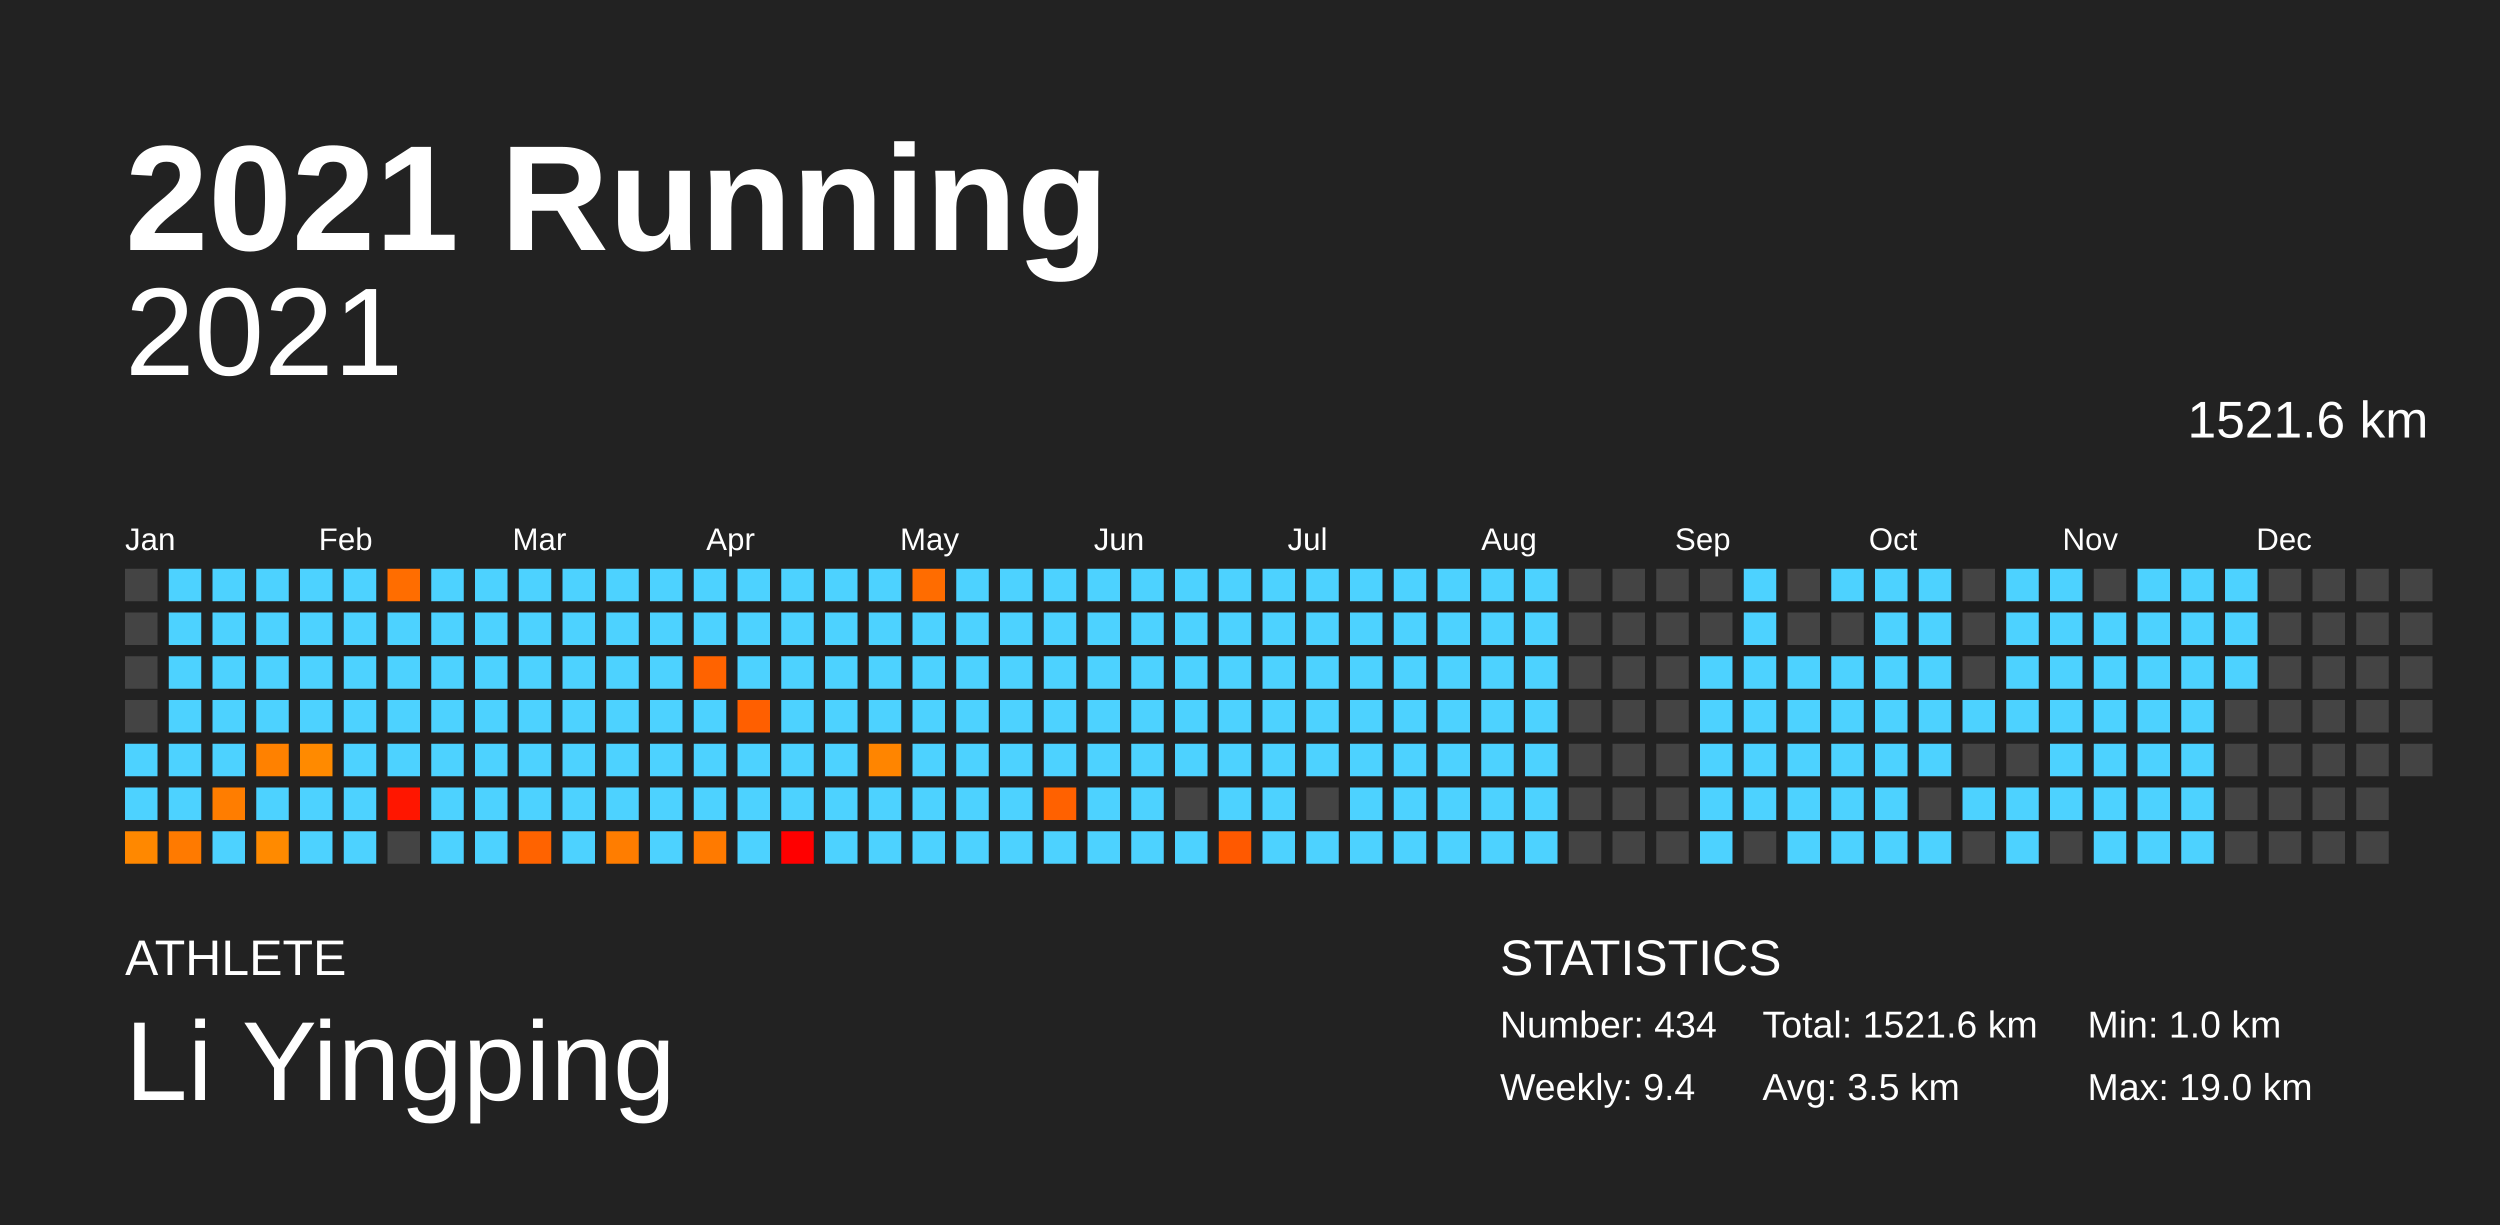
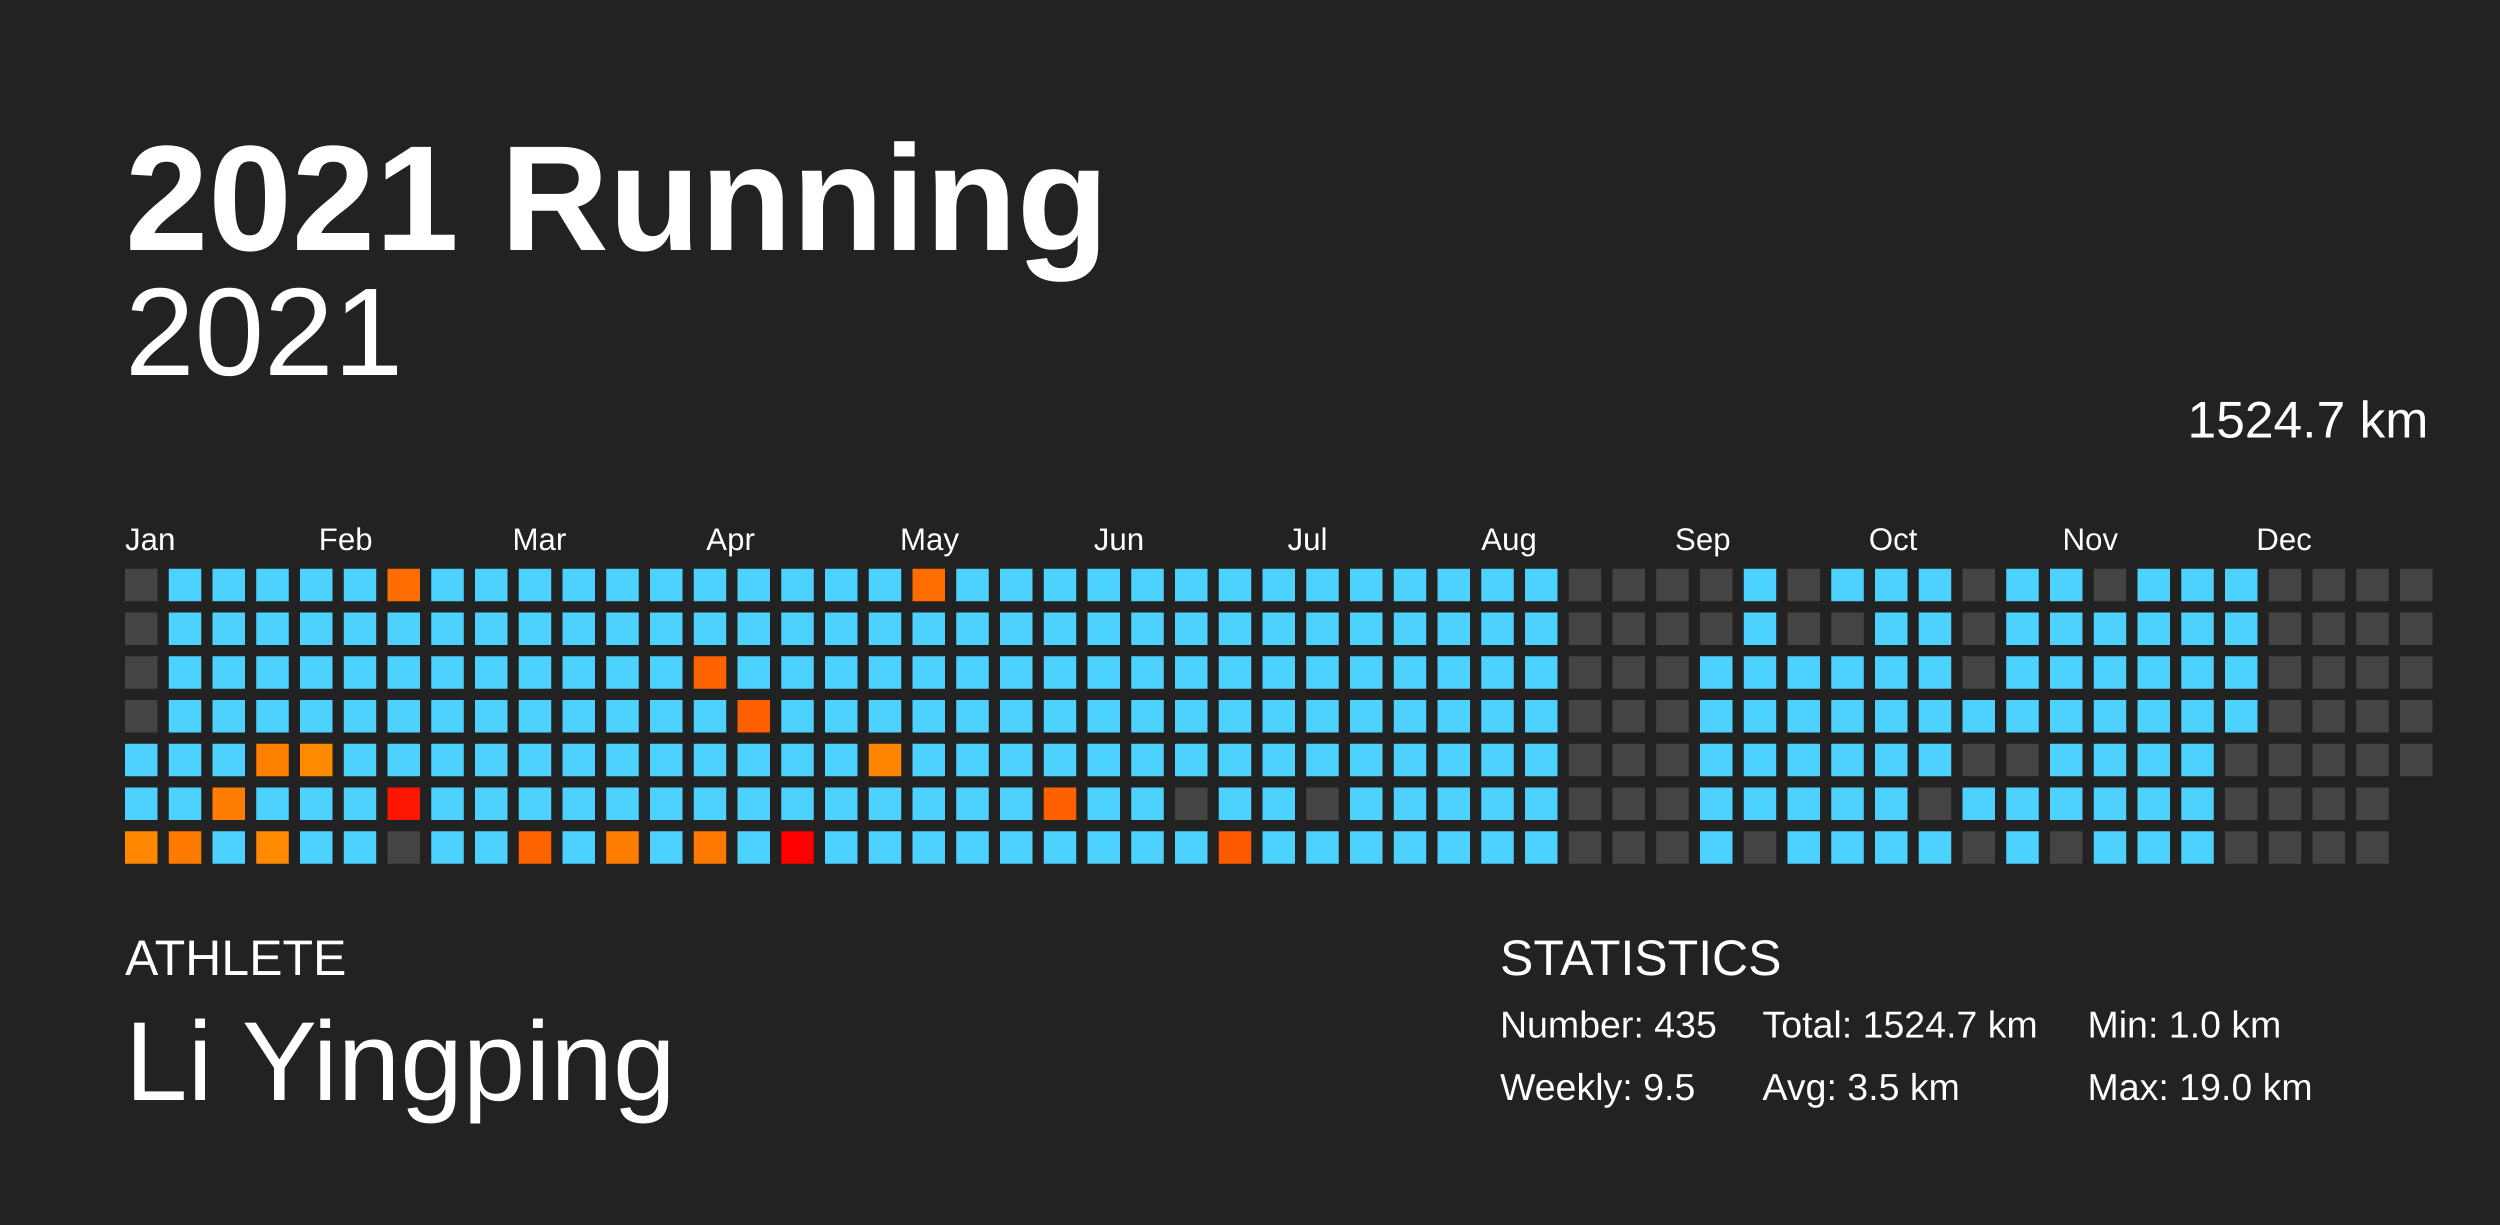
<svg xmlns="http://www.w3.org/2000/svg" baseProfile="full" height="98mm" version="1.1" viewBox="0,0,200,98" width="200mm">
  <defs />
  <rect fill="#222222" height="98" width="200" x="0" y="0" />
  <text fill="#FFFFFF" style="font-size:12px; font-family:Arial; font-weight:bold;" x="10" y="20">2021 Running</text>
  <text fill="#FFFFFF" style="font-size:4px; font-family:Arial" x="10" y="78">ATHLETE</text>
  <text fill="#FFFFFF" style="font-size:9px; font-family:Arial" x="10" y="88">Li Yingping</text>
  <text fill="#FFFFFF" style="font-size:4px; font-family:Arial" x="120" y="78">STATISTICS</text>
-   <text fill="#FFFFFF" style="font-size:3px; font-family:Arial" x="120" y="83">Number: 434</text>
-   <text fill="#FFFFFF" style="font-size:3px; font-family:Arial" x="120" y="88">Weekly: 9.4</text>
-   <text fill="#FFFFFF" style="font-size:3px; font-family:Arial" x="141" y="83">Total: 1521.6 km</text>
+   <text fill="#FFFFFF" style="font-size:3px; font-family:Arial" x="120" y="83">Number: 435</text>
+   <text fill="#FFFFFF" style="font-size:3px; font-family:Arial" x="120" y="88">Weekly: 9.5</text>
+   <text fill="#FFFFFF" style="font-size:3px; font-family:Arial" x="141" y="83">Total: 1524.7 km</text>
  <text fill="#FFFFFF" style="font-size:3px; font-family:Arial" x="141" y="88">Avg: 3.5 km</text>
  <text fill="#FFFFFF" style="font-size:3px; font-family:Arial" x="167" y="83">Min: 1.0 km</text>
  <text fill="#FFFFFF" style="font-size:3px; font-family:Arial" x="167" y="88">Max: 19.0 km</text>
  <text alignment-baseline="hanging" fill="#FFFFFF" style="font-size:10.0px; font-family:Arial;" x="10" y="30">2021</text>
-   <text alignment-baseline="hanging" fill="#FFFFFF" style="font-size:4.125px; font-family:Arial;" x="175" y="35">1521.6 km</text>
+   <text alignment-baseline="hanging" fill="#FFFFFF" style="font-size:4.125px; font-family:Arial;" x="175" y="35">1524.7 km</text>
  <text fill="#FFFFFF" style="font-size:2.5px; font-family:Arial" x="10.0" y="44">Jan</text>
  <text fill="#FFFFFF" style="font-size:2.5px; font-family:Arial" x="25.5" y="44">Feb</text>
  <text fill="#FFFFFF" style="font-size:2.5px; font-family:Arial" x="41.0" y="44">Mar</text>
  <text fill="#FFFFFF" style="font-size:2.5px; font-family:Arial" x="56.5" y="44">Apr</text>
  <text fill="#FFFFFF" style="font-size:2.5px; font-family:Arial" x="72.0" y="44">May</text>
  <text fill="#FFFFFF" style="font-size:2.5px; font-family:Arial" x="87.5" y="44">Jun</text>
  <text fill="#FFFFFF" style="font-size:2.5px; font-family:Arial" x="103.0" y="44">Jul</text>
  <text fill="#FFFFFF" style="font-size:2.5px; font-family:Arial" x="118.5" y="44">Aug</text>
  <text fill="#FFFFFF" style="font-size:2.5px; font-family:Arial" x="134.0" y="44">Sep</text>
  <text fill="#FFFFFF" style="font-size:2.5px; font-family:Arial" x="149.5" y="44">Oct</text>
  <text fill="#FFFFFF" style="font-size:2.5px; font-family:Arial" x="165.0" y="44">Nov</text>
  <text fill="#FFFFFF" style="font-size:2.5px; font-family:Arial" x="180.5" y="44">Dec</text>
  <rect fill="#444444" height="2.6" width="2.6" x="10.0" y="45.5" />
  <rect fill="#444444" height="2.6" width="2.6" x="10.0" y="49.0" />
  <rect fill="#444444" height="2.6" width="2.6" x="10.0" y="52.5" />
  <rect fill="#444444" height="2.6" width="2.6" x="10.0" y="56.0" />
  <rect fill="#4dd2ff" height="2.6" width="2.6" x="10.0" y="59.5" />
  <rect fill="#4dd2ff" height="2.6" width="2.6" x="10.0" y="63.0" />
  <rect fill="#ff8800" height="2.6" width="2.6" x="10.0" y="66.5" />
  <rect fill="#4dd2ff" height="2.6" width="2.6" x="13.5" y="45.5" />
  <rect fill="#4dd2ff" height="2.6" width="2.6" x="13.5" y="49.0" />
  <rect fill="#4dd2ff" height="2.6" width="2.6" x="13.5" y="52.5" />
  <rect fill="#4dd2ff" height="2.6" width="2.6" x="13.5" y="56.0" />
  <rect fill="#4dd2ff" height="2.6" width="2.6" x="13.5" y="59.5" />
  <rect fill="#4dd2ff" height="2.6" width="2.6" x="13.5" y="63.0" />
  <rect fill="#ff7a00" height="2.6" width="2.6" x="13.5" y="66.5" />
  <rect fill="#4dd2ff" height="2.6" width="2.6" x="17.0" y="45.5" />
  <rect fill="#4dd2ff" height="2.6" width="2.6" x="17.0" y="49.0" />
  <rect fill="#4dd2ff" height="2.6" width="2.6" x="17.0" y="52.5" />
  <rect fill="#4dd2ff" height="2.6" width="2.6" x="17.0" y="56.0" />
  <rect fill="#4dd2ff" height="2.6" width="2.6" x="17.0" y="59.5" />
  <rect fill="#ff7d00" height="2.6" width="2.6" x="17.0" y="63.0" />
  <rect fill="#4dd2ff" height="2.6" width="2.6" x="17.0" y="66.5" />
  <rect fill="#4dd2ff" height="2.6" width="2.6" x="20.5" y="45.5" />
  <rect fill="#4dd2ff" height="2.6" width="2.6" x="20.5" y="49.0" />
  <rect fill="#4dd2ff" height="2.6" width="2.6" x="20.5" y="52.5" />
  <rect fill="#4dd2ff" height="2.6" width="2.6" x="20.5" y="56.0" />
  <rect fill="#ff8100" height="2.6" width="2.6" x="20.5" y="59.5" />
  <rect fill="#4dd2ff" height="2.6" width="2.6" x="20.5" y="63.0" />
  <rect fill="#ff8a00" height="2.6" width="2.6" x="20.5" y="66.5" />
  <rect fill="#4dd2ff" height="2.6" width="2.6" x="24.0" y="45.5" />
  <rect fill="#4dd2ff" height="2.6" width="2.6" x="24.0" y="49.0" />
  <rect fill="#4dd2ff" height="2.6" width="2.6" x="24.0" y="52.5" />
  <rect fill="#4dd2ff" height="2.6" width="2.6" x="24.0" y="56.0" />
  <rect fill="#ff8a00" height="2.6" width="2.6" x="24.0" y="59.5" />
  <rect fill="#4dd2ff" height="2.6" width="2.6" x="24.0" y="63.0" />
  <rect fill="#4dd2ff" height="2.6" width="2.6" x="24.0" y="66.5" />
  <rect fill="#4dd2ff" height="2.6" width="2.6" x="27.5" y="45.5" />
  <rect fill="#4dd2ff" height="2.6" width="2.6" x="27.5" y="49.0" />
  <rect fill="#4dd2ff" height="2.6" width="2.6" x="27.5" y="52.5" />
  <rect fill="#4dd2ff" height="2.6" width="2.6" x="27.5" y="56.0" />
  <rect fill="#4dd2ff" height="2.6" width="2.6" x="27.5" y="59.5" />
  <rect fill="#4dd2ff" height="2.6" width="2.6" x="27.5" y="63.0" />
  <rect fill="#4dd2ff" height="2.6" width="2.6" x="27.5" y="66.5" />
  <rect fill="#ff6d00" height="2.6" width="2.6" x="31.0" y="45.5" />
  <rect fill="#4dd2ff" height="2.6" width="2.6" x="31.0" y="49.0" />
  <rect fill="#4dd2ff" height="2.6" width="2.6" x="31.0" y="52.5" />
  <rect fill="#4dd2ff" height="2.6" width="2.6" x="31.0" y="56.0" />
  <rect fill="#4dd2ff" height="2.6" width="2.6" x="31.0" y="59.5" />
  <rect fill="#ff1600" height="2.6" width="2.6" x="31.0" y="63.0" />
  <rect fill="#444444" height="2.6" width="2.6" x="31.0" y="66.5" />
  <rect fill="#4dd2ff" height="2.6" width="2.6" x="34.5" y="45.5" />
  <rect fill="#4dd2ff" height="2.6" width="2.6" x="34.5" y="49.0" />
  <rect fill="#4dd2ff" height="2.6" width="2.6" x="34.5" y="52.5" />
  <rect fill="#4dd2ff" height="2.6" width="2.6" x="34.5" y="56.0" />
  <rect fill="#4dd2ff" height="2.6" width="2.6" x="34.5" y="59.5" />
  <rect fill="#4dd2ff" height="2.6" width="2.6" x="34.5" y="63.0" />
  <rect fill="#4dd2ff" height="2.6" width="2.6" x="34.5" y="66.5" />
  <rect fill="#4dd2ff" height="2.6" width="2.6" x="38.0" y="45.5" />
  <rect fill="#4dd2ff" height="2.6" width="2.6" x="38.0" y="49.0" />
  <rect fill="#4dd2ff" height="2.6" width="2.6" x="38.0" y="52.5" />
  <rect fill="#4dd2ff" height="2.6" width="2.6" x="38.0" y="56.0" />
  <rect fill="#4dd2ff" height="2.6" width="2.6" x="38.0" y="59.5" />
  <rect fill="#4dd2ff" height="2.6" width="2.6" x="38.0" y="63.0" />
  <rect fill="#4dd2ff" height="2.6" width="2.6" x="38.0" y="66.5" />
  <rect fill="#4dd2ff" height="2.6" width="2.6" x="41.5" y="45.5" />
  <rect fill="#4dd2ff" height="2.6" width="2.6" x="41.5" y="49.0" />
  <rect fill="#4dd2ff" height="2.6" width="2.6" x="41.5" y="52.5" />
  <rect fill="#4dd2ff" height="2.6" width="2.6" x="41.5" y="56.0" />
  <rect fill="#4dd2ff" height="2.6" width="2.6" x="41.5" y="59.5" />
  <rect fill="#4dd2ff" height="2.6" width="2.6" x="41.5" y="63.0" />
  <rect fill="#ff6300" height="2.6" width="2.6" x="41.5" y="66.5" />
  <rect fill="#4dd2ff" height="2.6" width="2.6" x="45.0" y="45.5" />
  <rect fill="#4dd2ff" height="2.6" width="2.6" x="45.0" y="49.0" />
  <rect fill="#4dd2ff" height="2.6" width="2.6" x="45.0" y="52.5" />
  <rect fill="#4dd2ff" height="2.6" width="2.6" x="45.0" y="56.0" />
  <rect fill="#4dd2ff" height="2.6" width="2.6" x="45.0" y="59.5" />
  <rect fill="#4dd2ff" height="2.6" width="2.6" x="45.0" y="63.0" />
  <rect fill="#4dd2ff" height="2.6" width="2.6" x="45.0" y="66.5" />
  <rect fill="#4dd2ff" height="2.6" width="2.6" x="48.5" y="45.5" />
  <rect fill="#4dd2ff" height="2.6" width="2.6" x="48.5" y="49.0" />
  <rect fill="#4dd2ff" height="2.6" width="2.6" x="48.5" y="52.5" />
  <rect fill="#4dd2ff" height="2.6" width="2.6" x="48.5" y="56.0" />
  <rect fill="#4dd2ff" height="2.6" width="2.6" x="48.5" y="59.5" />
  <rect fill="#4dd2ff" height="2.6" width="2.6" x="48.5" y="63.0" />
  <rect fill="#ff7d00" height="2.6" width="2.6" x="48.5" y="66.5" />
  <rect fill="#4dd2ff" height="2.6" width="2.6" x="52.0" y="45.5" />
  <rect fill="#4dd2ff" height="2.6" width="2.6" x="52.0" y="49.0" />
  <rect fill="#4dd2ff" height="2.6" width="2.6" x="52.0" y="52.5" />
  <rect fill="#4dd2ff" height="2.6" width="2.6" x="52.0" y="56.0" />
  <rect fill="#4dd2ff" height="2.6" width="2.6" x="52.0" y="59.5" />
  <rect fill="#4dd2ff" height="2.6" width="2.6" x="52.0" y="63.0" />
  <rect fill="#4dd2ff" height="2.6" width="2.6" x="52.0" y="66.5" />
  <rect fill="#4dd2ff" height="2.6" width="2.6" x="55.5" y="45.5" />
  <rect fill="#4dd2ff" height="2.6" width="2.6" x="55.5" y="49.0" />
  <rect fill="#ff6300" height="2.6" width="2.6" x="55.5" y="52.5" />
  <rect fill="#4dd2ff" height="2.6" width="2.6" x="55.5" y="56.0" />
  <rect fill="#4dd2ff" height="2.6" width="2.6" x="55.5" y="59.5" />
  <rect fill="#4dd2ff" height="2.6" width="2.6" x="55.5" y="63.0" />
  <rect fill="#ff7a00" height="2.6" width="2.6" x="55.5" y="66.5" />
  <rect fill="#4dd2ff" height="2.6" width="2.6" x="59.0" y="45.5" />
  <rect fill="#4dd2ff" height="2.6" width="2.6" x="59.0" y="49.0" />
  <rect fill="#4dd2ff" height="2.6" width="2.6" x="59.0" y="52.5" />
  <rect fill="#ff5f00" height="2.6" width="2.6" x="59.0" y="56.0" />
  <rect fill="#4dd2ff" height="2.6" width="2.6" x="59.0" y="59.5" />
  <rect fill="#4dd2ff" height="2.6" width="2.6" x="59.0" y="63.0" />
  <rect fill="#4dd2ff" height="2.6" width="2.6" x="59.0" y="66.5" />
  <rect fill="#4dd2ff" height="2.6" width="2.6" x="62.5" y="45.5" />
  <rect fill="#4dd2ff" height="2.6" width="2.6" x="62.5" y="49.0" />
  <rect fill="#4dd2ff" height="2.6" width="2.6" x="62.5" y="52.5" />
  <rect fill="#4dd2ff" height="2.6" width="2.6" x="62.5" y="56.0" />
  <rect fill="#4dd2ff" height="2.6" width="2.6" x="62.5" y="59.5" />
  <rect fill="#4dd2ff" height="2.6" width="2.6" x="62.5" y="63.0" />
  <rect fill="red" height="2.6" width="2.6" x="62.5" y="66.5" />
  <rect fill="#4dd2ff" height="2.6" width="2.6" x="66.0" y="45.5" />
  <rect fill="#4dd2ff" height="2.6" width="2.6" x="66.0" y="49.0" />
  <rect fill="#4dd2ff" height="2.6" width="2.6" x="66.0" y="52.5" />
  <rect fill="#4dd2ff" height="2.6" width="2.6" x="66.0" y="56.0" />
  <rect fill="#4dd2ff" height="2.6" width="2.6" x="66.0" y="59.5" />
  <rect fill="#4dd2ff" height="2.6" width="2.6" x="66.0" y="63.0" />
  <rect fill="#4dd2ff" height="2.6" width="2.6" x="66.0" y="66.5" />
  <rect fill="#4dd2ff" height="2.6" width="2.6" x="69.5" y="45.5" />
  <rect fill="#4dd2ff" height="2.6" width="2.6" x="69.5" y="49.0" />
  <rect fill="#4dd2ff" height="2.6" width="2.6" x="69.5" y="52.5" />
  <rect fill="#4dd2ff" height="2.6" width="2.6" x="69.5" y="56.0" />
  <rect fill="#ff8500" height="2.6" width="2.6" x="69.5" y="59.5" />
  <rect fill="#4dd2ff" height="2.6" width="2.6" x="69.5" y="63.0" />
  <rect fill="#4dd2ff" height="2.6" width="2.6" x="69.5" y="66.5" />
  <rect fill="#ff6c00" height="2.6" width="2.6" x="73.0" y="45.5" />
  <rect fill="#4dd2ff" height="2.6" width="2.6" x="73.0" y="49.0" />
  <rect fill="#4dd2ff" height="2.6" width="2.6" x="73.0" y="52.5" />
  <rect fill="#4dd2ff" height="2.6" width="2.6" x="73.0" y="56.0" />
  <rect fill="#4dd2ff" height="2.6" width="2.6" x="73.0" y="59.5" />
  <rect fill="#4dd2ff" height="2.6" width="2.6" x="73.0" y="63.0" />
  <rect fill="#4dd2ff" height="2.6" width="2.6" x="73.0" y="66.5" />
  <rect fill="#4dd2ff" height="2.6" width="2.6" x="76.5" y="45.5" />
  <rect fill="#4dd2ff" height="2.6" width="2.6" x="76.5" y="49.0" />
  <rect fill="#4dd2ff" height="2.6" width="2.6" x="76.5" y="52.5" />
  <rect fill="#4dd2ff" height="2.6" width="2.6" x="76.5" y="56.0" />
  <rect fill="#4dd2ff" height="2.6" width="2.6" x="76.5" y="59.5" />
  <rect fill="#4dd2ff" height="2.6" width="2.6" x="76.5" y="63.0" />
  <rect fill="#4dd2ff" height="2.6" width="2.6" x="76.5" y="66.5" />
  <rect fill="#4dd2ff" height="2.6" width="2.6" x="80.0" y="45.5" />
  <rect fill="#4dd2ff" height="2.6" width="2.6" x="80.0" y="49.0" />
  <rect fill="#4dd2ff" height="2.6" width="2.6" x="80.0" y="52.5" />
  <rect fill="#4dd2ff" height="2.6" width="2.6" x="80.0" y="56.0" />
  <rect fill="#4dd2ff" height="2.6" width="2.6" x="80.0" y="59.5" />
  <rect fill="#4dd2ff" height="2.6" width="2.6" x="80.0" y="63.0" />
  <rect fill="#4dd2ff" height="2.6" width="2.6" x="80.0" y="66.5" />
  <rect fill="#4dd2ff" height="2.6" width="2.6" x="83.5" y="45.5" />
  <rect fill="#4dd2ff" height="2.6" width="2.6" x="83.5" y="49.0" />
  <rect fill="#4dd2ff" height="2.6" width="2.6" x="83.5" y="52.5" />
  <rect fill="#4dd2ff" height="2.6" width="2.6" x="83.5" y="56.0" />
  <rect fill="#4dd2ff" height="2.6" width="2.6" x="83.5" y="59.5" />
  <rect fill="#ff6100" height="2.6" width="2.6" x="83.5" y="63.0" />
  <rect fill="#4dd2ff" height="2.6" width="2.6" x="83.5" y="66.5" />
  <rect fill="#4dd2ff" height="2.6" width="2.6" x="87.0" y="45.5" />
  <rect fill="#4dd2ff" height="2.6" width="2.6" x="87.0" y="49.0" />
  <rect fill="#4dd2ff" height="2.6" width="2.6" x="87.0" y="52.5" />
  <rect fill="#4dd2ff" height="2.6" width="2.6" x="87.0" y="56.0" />
  <rect fill="#4dd2ff" height="2.6" width="2.6" x="87.0" y="59.5" />
  <rect fill="#4dd2ff" height="2.6" width="2.6" x="87.0" y="63.0" />
  <rect fill="#4dd2ff" height="2.6" width="2.6" x="87.0" y="66.5" />
  <rect fill="#4dd2ff" height="2.6" width="2.6" x="90.5" y="45.5" />
  <rect fill="#4dd2ff" height="2.6" width="2.6" x="90.5" y="49.0" />
  <rect fill="#4dd2ff" height="2.6" width="2.6" x="90.5" y="52.5" />
  <rect fill="#4dd2ff" height="2.6" width="2.6" x="90.5" y="56.0" />
  <rect fill="#4dd2ff" height="2.6" width="2.6" x="90.5" y="59.5" />
  <rect fill="#4dd2ff" height="2.6" width="2.6" x="90.5" y="63.0" />
  <rect fill="#4dd2ff" height="2.6" width="2.6" x="90.5" y="66.5" />
  <rect fill="#4dd2ff" height="2.6" width="2.6" x="94.0" y="45.5" />
  <rect fill="#4dd2ff" height="2.6" width="2.6" x="94.0" y="49.0" />
  <rect fill="#4dd2ff" height="2.6" width="2.6" x="94.0" y="52.5" />
  <rect fill="#4dd2ff" height="2.6" width="2.6" x="94.0" y="56.0" />
  <rect fill="#4dd2ff" height="2.6" width="2.6" x="94.0" y="59.5" />
  <rect fill="#444444" height="2.6" width="2.6" x="94.0" y="63.0" />
  <rect fill="#4dd2ff" height="2.6" width="2.6" x="94.0" y="66.5" />
  <rect fill="#4dd2ff" height="2.6" width="2.6" x="97.5" y="45.5" />
  <rect fill="#4dd2ff" height="2.6" width="2.6" x="97.5" y="49.0" />
  <rect fill="#4dd2ff" height="2.6" width="2.6" x="97.5" y="52.5" />
  <rect fill="#4dd2ff" height="2.6" width="2.6" x="97.5" y="56.0" />
  <rect fill="#4dd2ff" height="2.6" width="2.6" x="97.5" y="59.5" />
  <rect fill="#4dd2ff" height="2.6" width="2.6" x="97.5" y="63.0" />
  <rect fill="#ff5900" height="2.6" width="2.6" x="97.5" y="66.5" />
  <rect fill="#4dd2ff" height="2.6" width="2.6" x="101.0" y="45.5" />
  <rect fill="#4dd2ff" height="2.6" width="2.6" x="101.0" y="49.0" />
  <rect fill="#4dd2ff" height="2.6" width="2.6" x="101.0" y="52.5" />
  <rect fill="#4dd2ff" height="2.6" width="2.6" x="101.0" y="56.0" />
  <rect fill="#4dd2ff" height="2.6" width="2.6" x="101.0" y="59.5" />
  <rect fill="#4dd2ff" height="2.6" width="2.6" x="101.0" y="63.0" />
  <rect fill="#4dd2ff" height="2.6" width="2.6" x="101.0" y="66.5" />
  <rect fill="#4dd2ff" height="2.6" width="2.6" x="104.5" y="45.5" />
  <rect fill="#4dd2ff" height="2.6" width="2.6" x="104.5" y="49.0" />
  <rect fill="#4dd2ff" height="2.6" width="2.6" x="104.5" y="52.5" />
  <rect fill="#4dd2ff" height="2.6" width="2.6" x="104.5" y="56.0" />
  <rect fill="#4dd2ff" height="2.6" width="2.6" x="104.5" y="59.5" />
  <rect fill="#444444" height="2.6" width="2.6" x="104.5" y="63.0" />
  <rect fill="#4dd2ff" height="2.6" width="2.6" x="104.5" y="66.5" />
  <rect fill="#4dd2ff" height="2.6" width="2.6" x="108.0" y="45.5" />
  <rect fill="#4dd2ff" height="2.6" width="2.6" x="108.0" y="49.0" />
  <rect fill="#4dd2ff" height="2.6" width="2.6" x="108.0" y="52.5" />
  <rect fill="#4dd2ff" height="2.6" width="2.6" x="108.0" y="56.0" />
  <rect fill="#4dd2ff" height="2.6" width="2.6" x="108.0" y="59.5" />
  <rect fill="#4dd2ff" height="2.6" width="2.6" x="108.0" y="63.0" />
  <rect fill="#4dd2ff" height="2.6" width="2.6" x="108.0" y="66.5" />
  <rect fill="#4dd2ff" height="2.6" width="2.6" x="111.5" y="45.5" />
  <rect fill="#4dd2ff" height="2.6" width="2.6" x="111.5" y="49.0" />
  <rect fill="#4dd2ff" height="2.6" width="2.6" x="111.5" y="52.5" />
  <rect fill="#4dd2ff" height="2.6" width="2.6" x="111.5" y="56.0" />
  <rect fill="#4dd2ff" height="2.6" width="2.6" x="111.5" y="59.5" />
  <rect fill="#4dd2ff" height="2.6" width="2.6" x="111.5" y="63.0" />
  <rect fill="#4dd2ff" height="2.6" width="2.6" x="111.5" y="66.5" />
  <rect fill="#4dd2ff" height="2.6" width="2.6" x="115.0" y="45.5" />
  <rect fill="#4dd2ff" height="2.6" width="2.6" x="115.0" y="49.0" />
  <rect fill="#4dd2ff" height="2.6" width="2.6" x="115.0" y="52.5" />
  <rect fill="#4dd2ff" height="2.6" width="2.6" x="115.0" y="56.0" />
  <rect fill="#4dd2ff" height="2.6" width="2.6" x="115.0" y="59.5" />
  <rect fill="#4dd2ff" height="2.6" width="2.6" x="115.0" y="63.0" />
  <rect fill="#4dd2ff" height="2.6" width="2.6" x="115.0" y="66.5" />
  <rect fill="#4dd2ff" height="2.6" width="2.6" x="118.5" y="45.5" />
  <rect fill="#4dd2ff" height="2.6" width="2.6" x="118.5" y="49.0" />
  <rect fill="#4dd2ff" height="2.6" width="2.6" x="118.5" y="52.5" />
  <rect fill="#4dd2ff" height="2.6" width="2.6" x="118.5" y="56.0" />
  <rect fill="#4dd2ff" height="2.6" width="2.6" x="118.5" y="59.5" />
  <rect fill="#4dd2ff" height="2.6" width="2.6" x="118.5" y="63.0" />
  <rect fill="#4dd2ff" height="2.6" width="2.6" x="118.5" y="66.5" />
  <rect fill="#4dd2ff" height="2.6" width="2.6" x="122.0" y="45.5" />
  <rect fill="#4dd2ff" height="2.6" width="2.6" x="122.0" y="49.0" />
  <rect fill="#4dd2ff" height="2.6" width="2.6" x="122.0" y="52.5" />
  <rect fill="#4dd2ff" height="2.6" width="2.6" x="122.0" y="56.0" />
  <rect fill="#4dd2ff" height="2.6" width="2.6" x="122.0" y="59.5" />
  <rect fill="#4dd2ff" height="2.6" width="2.6" x="122.0" y="63.0" />
  <rect fill="#4dd2ff" height="2.6" width="2.6" x="122.0" y="66.5" />
  <rect fill="#444444" height="2.6" width="2.6" x="125.5" y="45.5" />
  <rect fill="#444444" height="2.6" width="2.6" x="125.5" y="49.0" />
  <rect fill="#444444" height="2.6" width="2.6" x="125.5" y="52.5" />
  <rect fill="#444444" height="2.6" width="2.6" x="125.5" y="56.0" />
  <rect fill="#444444" height="2.6" width="2.6" x="125.5" y="59.5" />
  <rect fill="#444444" height="2.6" width="2.6" x="125.5" y="63.0" />
  <rect fill="#444444" height="2.6" width="2.6" x="125.5" y="66.5" />
  <rect fill="#444444" height="2.6" width="2.6" x="129.0" y="45.5" />
  <rect fill="#444444" height="2.6" width="2.6" x="129.0" y="49.0" />
  <rect fill="#444444" height="2.6" width="2.6" x="129.0" y="52.5" />
  <rect fill="#444444" height="2.6" width="2.6" x="129.0" y="56.0" />
  <rect fill="#444444" height="2.6" width="2.6" x="129.0" y="59.5" />
  <rect fill="#444444" height="2.6" width="2.6" x="129.0" y="63.0" />
  <rect fill="#444444" height="2.6" width="2.6" x="129.0" y="66.5" />
  <rect fill="#444444" height="2.6" width="2.6" x="132.5" y="45.5" />
  <rect fill="#444444" height="2.6" width="2.6" x="132.5" y="49.0" />
  <rect fill="#444444" height="2.6" width="2.6" x="132.5" y="52.5" />
  <rect fill="#444444" height="2.6" width="2.6" x="132.5" y="56.0" />
  <rect fill="#444444" height="2.6" width="2.6" x="132.5" y="59.5" />
  <rect fill="#444444" height="2.6" width="2.6" x="132.5" y="63.0" />
  <rect fill="#444444" height="2.6" width="2.6" x="132.5" y="66.5" />
  <rect fill="#444444" height="2.6" width="2.6" x="136.0" y="45.5" />
  <rect fill="#444444" height="2.6" width="2.6" x="136.0" y="49.0" />
  <rect fill="#4dd2ff" height="2.6" width="2.6" x="136.0" y="52.5" />
  <rect fill="#4dd2ff" height="2.6" width="2.6" x="136.0" y="56.0" />
  <rect fill="#4dd2ff" height="2.6" width="2.6" x="136.0" y="59.5" />
  <rect fill="#4dd2ff" height="2.6" width="2.6" x="136.0" y="63.0" />
  <rect fill="#4dd2ff" height="2.6" width="2.6" x="136.0" y="66.5" />
  <rect fill="#4dd2ff" height="2.6" width="2.6" x="139.5" y="45.5" />
  <rect fill="#4dd2ff" height="2.6" width="2.6" x="139.5" y="49.0" />
  <rect fill="#4dd2ff" height="2.6" width="2.6" x="139.5" y="52.5" />
  <rect fill="#4dd2ff" height="2.6" width="2.6" x="139.5" y="56.0" />
  <rect fill="#4dd2ff" height="2.6" width="2.6" x="139.5" y="59.5" />
  <rect fill="#4dd2ff" height="2.6" width="2.6" x="139.5" y="63.0" />
  <rect fill="#444444" height="2.6" width="2.6" x="139.5" y="66.5" />
  <rect fill="#444444" height="2.6" width="2.6" x="143.0" y="45.5" />
  <rect fill="#444444" height="2.6" width="2.6" x="143.0" y="49.0" />
  <rect fill="#4dd2ff" height="2.6" width="2.6" x="143.0" y="52.5" />
  <rect fill="#4dd2ff" height="2.6" width="2.6" x="143.0" y="56.0" />
  <rect fill="#4dd2ff" height="2.6" width="2.6" x="143.0" y="59.5" />
  <rect fill="#4dd2ff" height="2.6" width="2.6" x="143.0" y="63.0" />
  <rect fill="#4dd2ff" height="2.6" width="2.6" x="143.0" y="66.5" />
  <rect fill="#4dd2ff" height="2.6" width="2.6" x="146.5" y="45.5" />
  <rect fill="#444444" height="2.6" width="2.6" x="146.5" y="49.0" />
  <rect fill="#4dd2ff" height="2.6" width="2.6" x="146.5" y="52.5" />
  <rect fill="#4dd2ff" height="2.6" width="2.6" x="146.5" y="56.0" />
  <rect fill="#4dd2ff" height="2.6" width="2.6" x="146.5" y="59.5" />
  <rect fill="#4dd2ff" height="2.6" width="2.6" x="146.5" y="63.0" />
  <rect fill="#4dd2ff" height="2.6" width="2.6" x="146.5" y="66.5" />
  <rect fill="#4dd2ff" height="2.6" width="2.6" x="150.0" y="45.5" />
  <rect fill="#4dd2ff" height="2.6" width="2.6" x="150.0" y="49.0" />
  <rect fill="#4dd2ff" height="2.6" width="2.6" x="150.0" y="52.5" />
  <rect fill="#4dd2ff" height="2.6" width="2.6" x="150.0" y="56.0" />
  <rect fill="#4dd2ff" height="2.6" width="2.6" x="150.0" y="59.5" />
  <rect fill="#4dd2ff" height="2.6" width="2.6" x="150.0" y="63.0" />
  <rect fill="#4dd2ff" height="2.6" width="2.6" x="150.0" y="66.5" />
  <rect fill="#4dd2ff" height="2.6" width="2.6" x="153.5" y="45.5" />
  <rect fill="#4dd2ff" height="2.6" width="2.6" x="153.5" y="49.0" />
  <rect fill="#4dd2ff" height="2.6" width="2.6" x="153.5" y="52.5" />
  <rect fill="#4dd2ff" height="2.6" width="2.6" x="153.5" y="56.0" />
  <rect fill="#4dd2ff" height="2.6" width="2.6" x="153.5" y="59.5" />
  <rect fill="#444444" height="2.6" width="2.6" x="153.5" y="63.0" />
  <rect fill="#4dd2ff" height="2.6" width="2.6" x="153.5" y="66.5" />
  <rect fill="#444444" height="2.6" width="2.6" x="157.0" y="45.5" />
  <rect fill="#444444" height="2.6" width="2.6" x="157.0" y="49.0" />
  <rect fill="#444444" height="2.6" width="2.6" x="157.0" y="52.5" />
  <rect fill="#4dd2ff" height="2.6" width="2.6" x="157.0" y="56.0" />
  <rect fill="#444444" height="2.6" width="2.6" x="157.0" y="59.5" />
  <rect fill="#4dd2ff" height="2.6" width="2.6" x="157.0" y="63.0" />
  <rect fill="#444444" height="2.6" width="2.6" x="157.0" y="66.5" />
  <rect fill="#4dd2ff" height="2.6" width="2.6" x="160.5" y="45.5" />
  <rect fill="#4dd2ff" height="2.6" width="2.6" x="160.5" y="49.0" />
  <rect fill="#4dd2ff" height="2.6" width="2.6" x="160.5" y="52.5" />
  <rect fill="#4dd2ff" height="2.6" width="2.6" x="160.5" y="56.0" />
  <rect fill="#444444" height="2.6" width="2.6" x="160.5" y="59.5" />
  <rect fill="#4dd2ff" height="2.6" width="2.6" x="160.5" y="63.0" />
  <rect fill="#4dd2ff" height="2.6" width="2.6" x="160.5" y="66.5" />
  <rect fill="#4dd2ff" height="2.6" width="2.6" x="164.0" y="45.5" />
  <rect fill="#4dd2ff" height="2.6" width="2.6" x="164.0" y="49.0" />
  <rect fill="#4dd2ff" height="2.6" width="2.6" x="164.0" y="52.5" />
  <rect fill="#4dd2ff" height="2.6" width="2.6" x="164.0" y="56.0" />
  <rect fill="#4dd2ff" height="2.6" width="2.6" x="164.0" y="59.5" />
  <rect fill="#4dd2ff" height="2.6" width="2.6" x="164.0" y="63.0" />
  <rect fill="#444444" height="2.6" width="2.6" x="164.0" y="66.5" />
  <rect fill="#444444" height="2.6" width="2.6" x="167.5" y="45.5" />
  <rect fill="#4dd2ff" height="2.6" width="2.6" x="167.5" y="49.0" />
  <rect fill="#4dd2ff" height="2.6" width="2.6" x="167.5" y="52.5" />
  <rect fill="#4dd2ff" height="2.6" width="2.6" x="167.5" y="56.0" />
  <rect fill="#4dd2ff" height="2.6" width="2.6" x="167.5" y="59.5" />
  <rect fill="#4dd2ff" height="2.6" width="2.6" x="167.5" y="63.0" />
  <rect fill="#4dd2ff" height="2.6" width="2.6" x="167.5" y="66.5" />
  <rect fill="#4dd2ff" height="2.6" width="2.6" x="171.0" y="45.5" />
  <rect fill="#4dd2ff" height="2.6" width="2.6" x="171.0" y="49.0" />
  <rect fill="#4dd2ff" height="2.6" width="2.6" x="171.0" y="52.5" />
  <rect fill="#4dd2ff" height="2.6" width="2.6" x="171.0" y="56.0" />
  <rect fill="#4dd2ff" height="2.6" width="2.6" x="171.0" y="59.5" />
  <rect fill="#4dd2ff" height="2.6" width="2.6" x="171.0" y="63.0" />
  <rect fill="#4dd2ff" height="2.6" width="2.6" x="171.0" y="66.5" />
  <rect fill="#4dd2ff" height="2.6" width="2.6" x="174.5" y="45.5" />
  <rect fill="#4dd2ff" height="2.6" width="2.6" x="174.5" y="49.0" />
  <rect fill="#4dd2ff" height="2.6" width="2.6" x="174.5" y="52.5" />
  <rect fill="#4dd2ff" height="2.6" width="2.6" x="174.5" y="56.0" />
  <rect fill="#4dd2ff" height="2.6" width="2.6" x="174.5" y="59.5" />
  <rect fill="#4dd2ff" height="2.6" width="2.6" x="174.5" y="63.0" />
  <rect fill="#4dd2ff" height="2.6" width="2.6" x="174.5" y="66.5" />
  <rect fill="#4dd2ff" height="2.6" width="2.6" x="178.0" y="45.5" />
  <rect fill="#4dd2ff" height="2.6" width="2.6" x="178.0" y="49.0" />
  <rect fill="#4dd2ff" height="2.6" width="2.6" x="178.0" y="52.5" />
-   <rect fill="#444444" height="2.6" width="2.6" x="178.0" y="56.0" />
+   <rect fill="#4dd2ff" height="2.6" width="2.6" x="178.0" y="56.0" />
  <rect fill="#444444" height="2.6" width="2.6" x="178.0" y="59.5" />
  <rect fill="#444444" height="2.6" width="2.6" x="178.0" y="63.0" />
  <rect fill="#444444" height="2.6" width="2.6" x="178.0" y="66.5" />
  <rect fill="#444444" height="2.6" width="2.6" x="181.5" y="45.5" />
  <rect fill="#444444" height="2.6" width="2.6" x="181.5" y="49.0" />
  <rect fill="#444444" height="2.6" width="2.6" x="181.5" y="52.5" />
  <rect fill="#444444" height="2.6" width="2.6" x="181.5" y="56.0" />
  <rect fill="#444444" height="2.6" width="2.6" x="181.5" y="59.5" />
  <rect fill="#444444" height="2.6" width="2.6" x="181.5" y="63.0" />
  <rect fill="#444444" height="2.6" width="2.6" x="181.5" y="66.5" />
  <rect fill="#444444" height="2.6" width="2.6" x="185.0" y="45.5" />
  <rect fill="#444444" height="2.6" width="2.6" x="185.0" y="49.0" />
  <rect fill="#444444" height="2.6" width="2.6" x="185.0" y="52.5" />
  <rect fill="#444444" height="2.6" width="2.6" x="185.0" y="56.0" />
  <rect fill="#444444" height="2.6" width="2.6" x="185.0" y="59.5" />
  <rect fill="#444444" height="2.6" width="2.6" x="185.0" y="63.0" />
  <rect fill="#444444" height="2.6" width="2.6" x="185.0" y="66.5" />
  <rect fill="#444444" height="2.6" width="2.6" x="188.5" y="45.5" />
  <rect fill="#444444" height="2.6" width="2.6" x="188.5" y="49.0" />
  <rect fill="#444444" height="2.6" width="2.6" x="188.5" y="52.5" />
  <rect fill="#444444" height="2.6" width="2.6" x="188.5" y="56.0" />
  <rect fill="#444444" height="2.6" width="2.6" x="188.5" y="59.5" />
  <rect fill="#444444" height="2.6" width="2.6" x="188.5" y="63.0" />
  <rect fill="#444444" height="2.6" width="2.6" x="188.5" y="66.5" />
  <rect fill="#444444" height="2.6" width="2.6" x="192.0" y="45.5" />
  <rect fill="#444444" height="2.6" width="2.6" x="192.0" y="49.0" />
  <rect fill="#444444" height="2.6" width="2.6" x="192.0" y="52.5" />
  <rect fill="#444444" height="2.6" width="2.6" x="192.0" y="56.0" />
  <rect fill="#444444" height="2.6" width="2.6" x="192.0" y="59.5" />
</svg>
